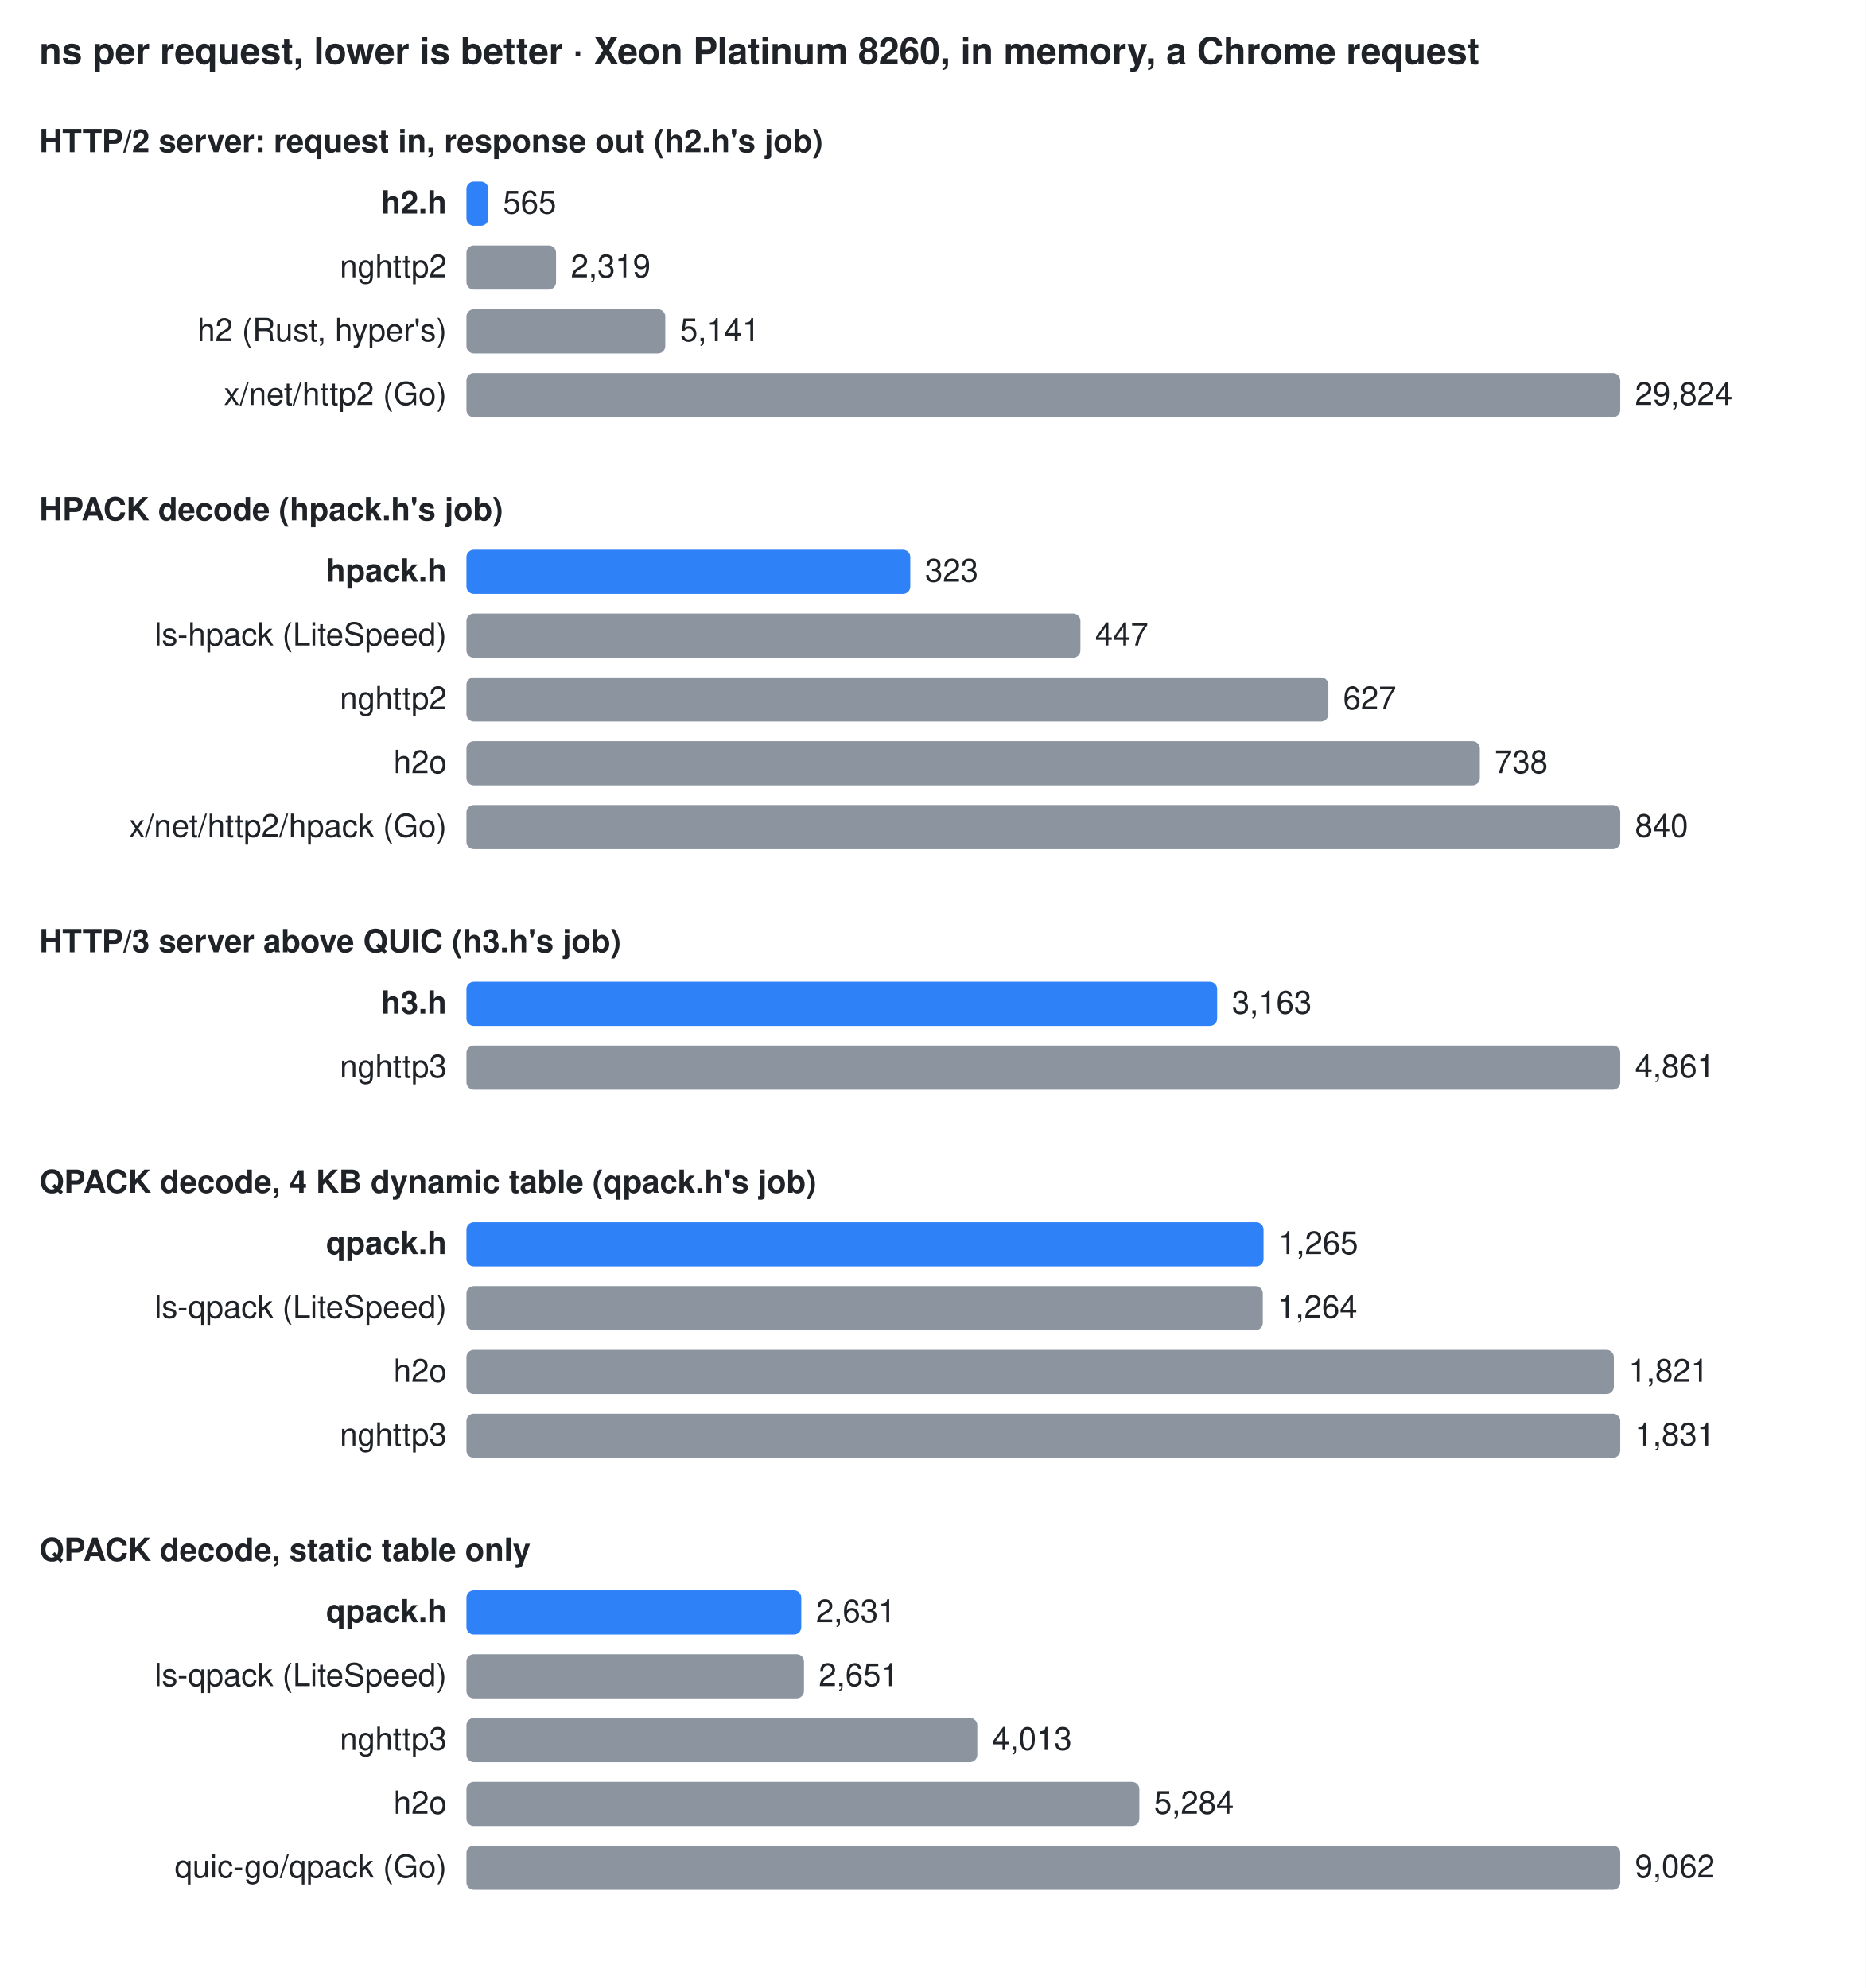
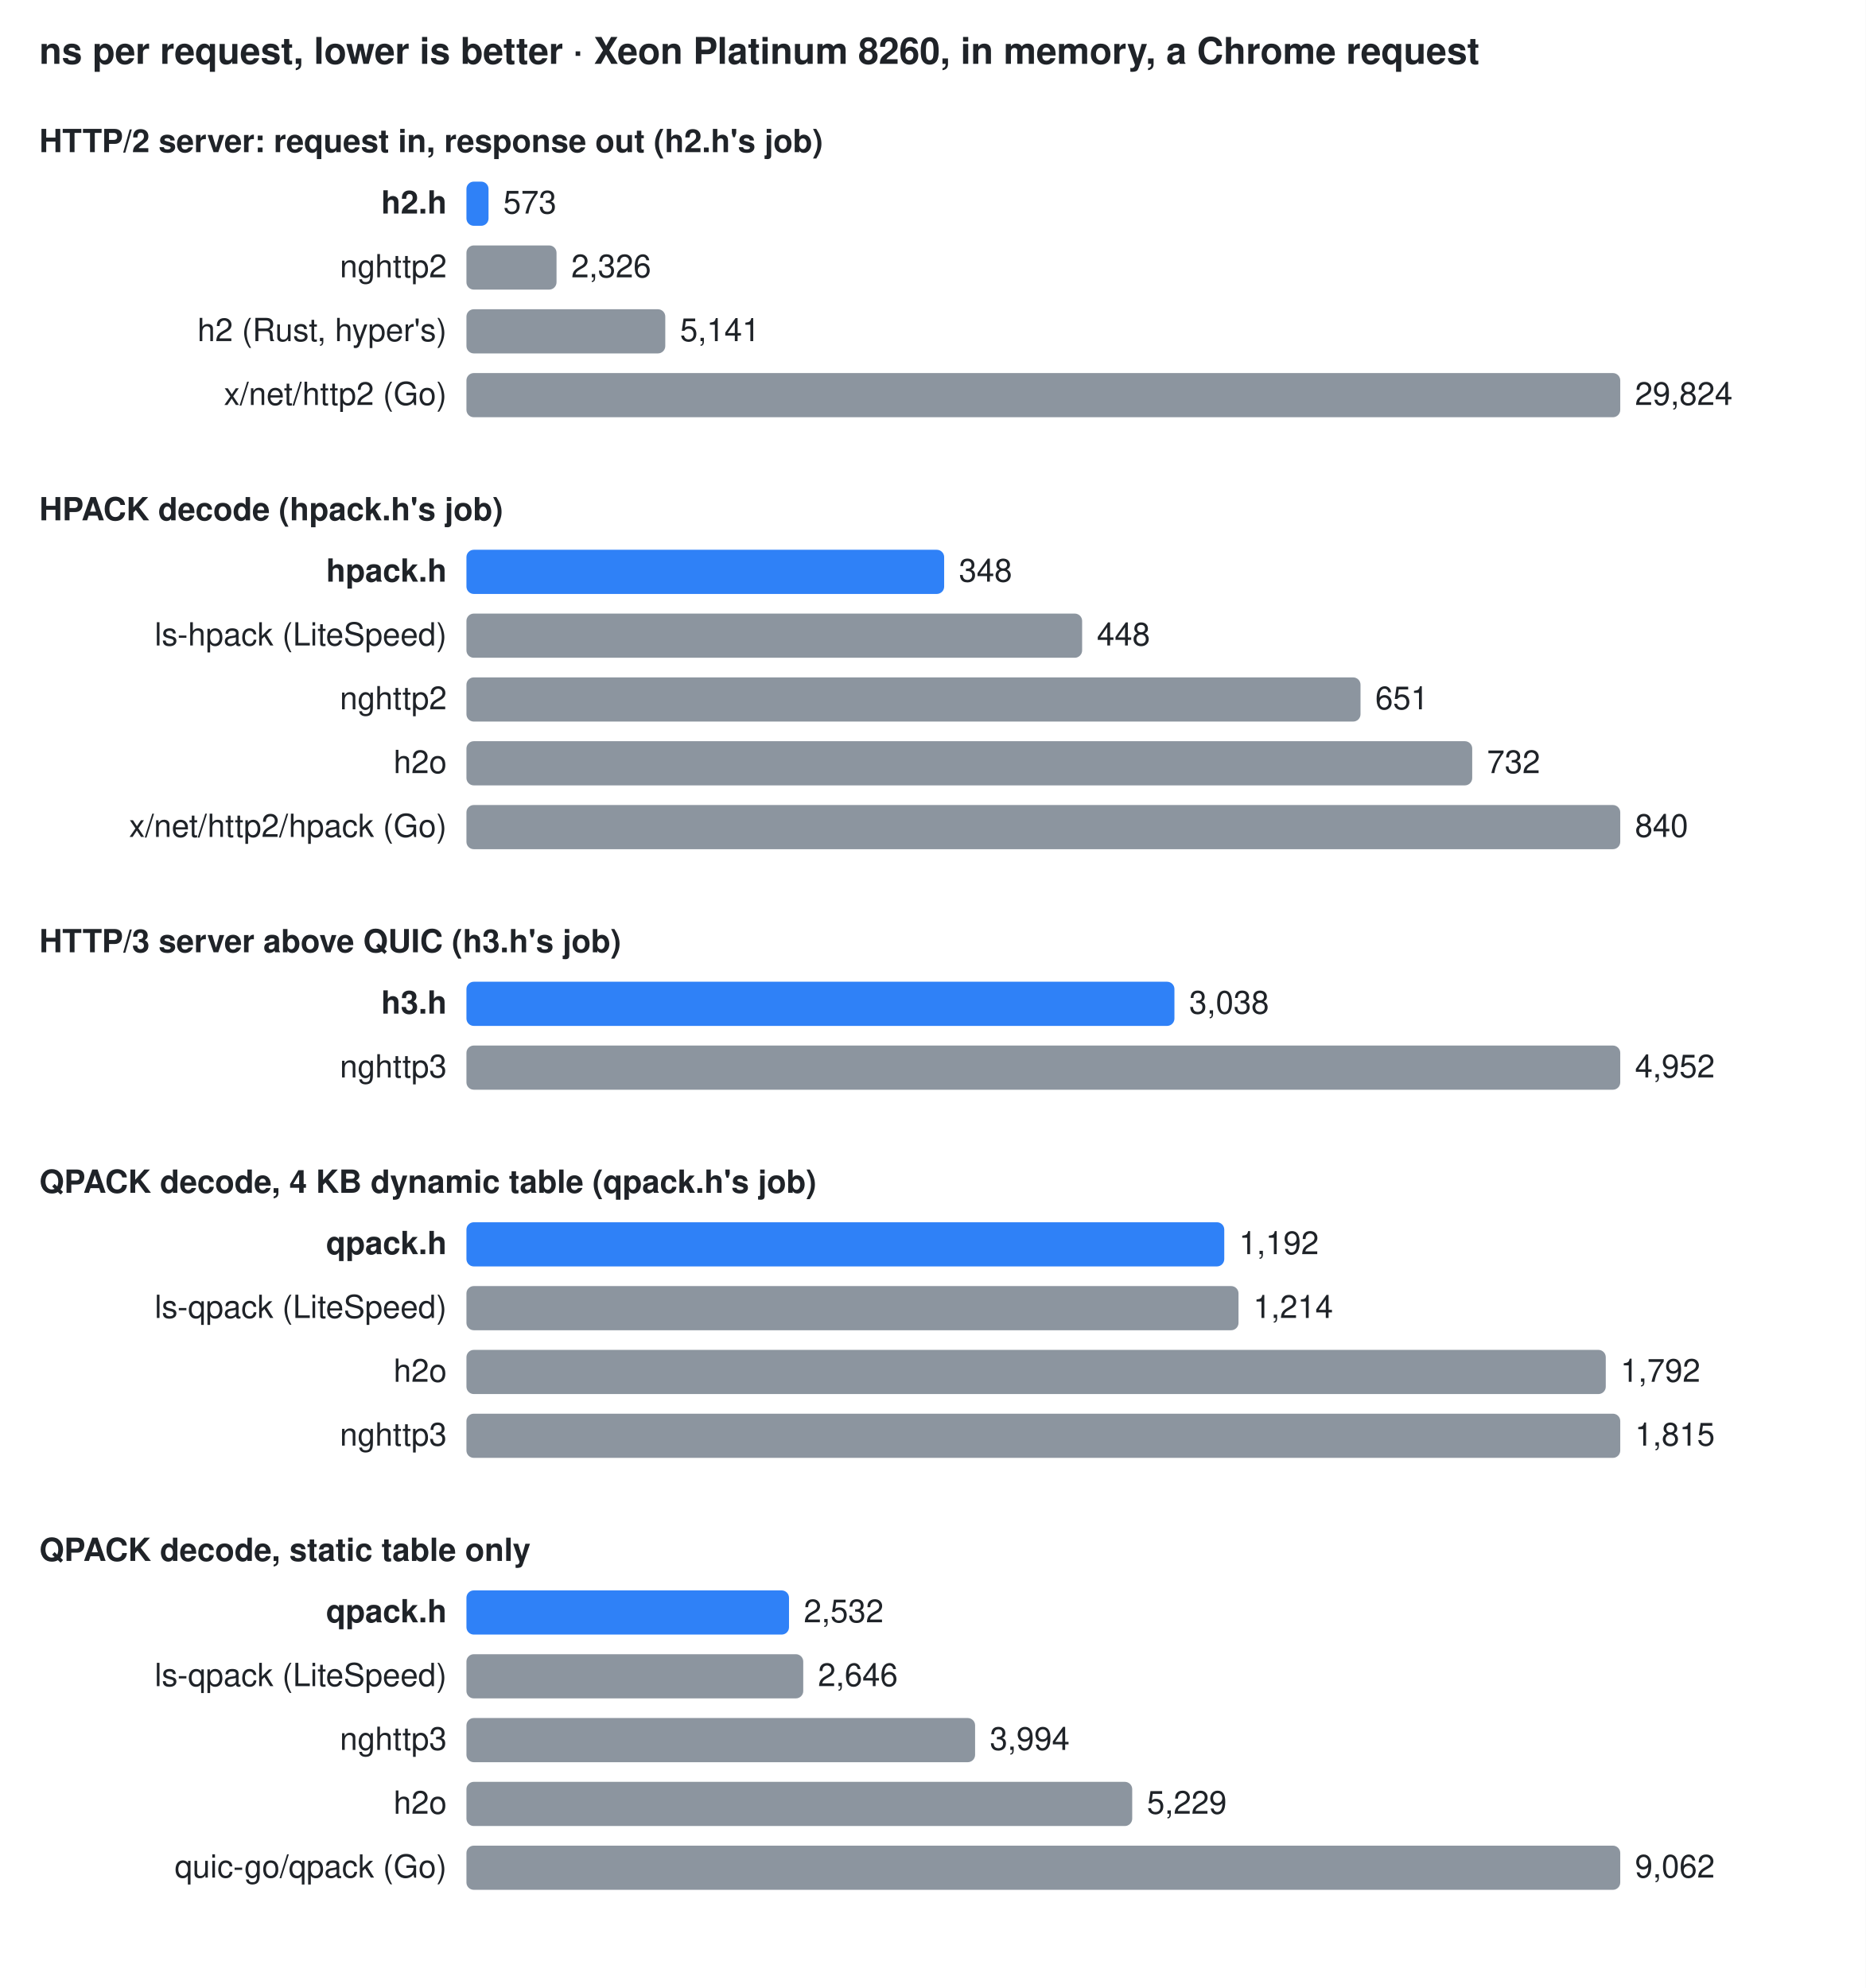
<svg xmlns="http://www.w3.org/2000/svg" width="760" height="810" viewBox="0 0 760 810" font-family="-apple-system,Segoe UI,Helvetica,Arial,sans-serif" font-size="13">
  <rect width="760" height="810" fill="#ffffff" />
  <text x="16" y="26" font-size="15" font-weight="600" fill="#1f2328">ns per request, lower is better · Xeon Platinum 8260, in memory, a Chrome request</text>
  <text x="16" y="62" font-weight="600" fill="#1f2328">HTTP/2 server: request in, response out (h2.h's job)</text>
  <text x="182" y="87" text-anchor="end" fill="#1f2328" font-weight="600">h2.h</text>
-   <rect x="190" y="74" width="8.9" height="18" rx="3" fill="#2f81f7" />
-   <text x="204.9" y="87" fill="#1f2328">565</text>
+   <rect x="190" y="74" width="9.0" height="18" rx="3" fill="#2f81f7" />
+   <text x="205.0" y="87" fill="#1f2328">573</text>
  <text x="182" y="113" text-anchor="end" fill="#1f2328">nghttp2</text>
-   <rect x="190" y="100" width="36.5" height="18" rx="3" fill="#8c959f" />
-   <text x="232.5" y="113" fill="#1f2328">2,319</text>
+   <rect x="190" y="100" width="36.7" height="18" rx="3" fill="#8c959f" />
+   <text x="232.7" y="113" fill="#1f2328">2,326</text>
  <text x="182" y="139" text-anchor="end" fill="#1f2328">h2 (Rust, hyper's)</text>
  <rect x="190" y="126" width="81.0" height="18" rx="3" fill="#8c959f" />
  <text x="277.0" y="139" fill="#1f2328">5,141</text>
  <text x="182" y="165" text-anchor="end" fill="#1f2328">x/net/http2 (Go)</text>
  <rect x="190" y="152" width="470.0" height="18" rx="3" fill="#8c959f" />
  <text x="666.0" y="165" fill="#1f2328">29,824</text>
  <text x="16" y="212" font-weight="600" fill="#1f2328">HPACK decode (hpack.h's job)</text>
  <text x="182" y="237" text-anchor="end" fill="#1f2328" font-weight="600">hpack.h</text>
-   <rect x="190" y="224" width="180.8" height="18" rx="3" fill="#2f81f7" />
-   <text x="376.8" y="237" fill="#1f2328">323</text>
+   <rect x="190" y="224" width="194.6" height="18" rx="3" fill="#2f81f7" />
+   <text x="390.6" y="237" fill="#1f2328">348</text>
  <text x="182" y="263" text-anchor="end" fill="#1f2328">ls-hpack (LiteSpeed)</text>
-   <rect x="190" y="250" width="250.1" height="18" rx="3" fill="#8c959f" />
-   <text x="446.1" y="263" fill="#1f2328">447</text>
+   <rect x="190" y="250" width="250.8" height="18" rx="3" fill="#8c959f" />
+   <text x="446.8" y="263" fill="#1f2328">448</text>
  <text x="182" y="289" text-anchor="end" fill="#1f2328">nghttp2</text>
-   <rect x="190" y="276" width="351.1" height="18" rx="3" fill="#8c959f" />
-   <text x="547.1" y="289" fill="#1f2328">627</text>
+   <rect x="190" y="276" width="364.2" height="18" rx="3" fill="#8c959f" />
+   <text x="560.2" y="289" fill="#1f2328">651</text>
  <text x="182" y="315" text-anchor="end" fill="#1f2328">h2o</text>
-   <rect x="190" y="302" width="412.8" height="18" rx="3" fill="#8c959f" />
-   <text x="608.8" y="315" fill="#1f2328">738</text>
+   <rect x="190" y="302" width="409.7" height="18" rx="3" fill="#8c959f" />
+   <text x="605.7" y="315" fill="#1f2328">732</text>
  <text x="182" y="341" text-anchor="end" fill="#1f2328">x/net/http2/hpack (Go)</text>
  <rect x="190" y="328" width="470.0" height="18" rx="3" fill="#8c959f" />
  <text x="666.0" y="341" fill="#1f2328">840</text>
  <text x="16" y="388" font-weight="600" fill="#1f2328">HTTP/3 server above QUIC (h3.h's job)</text>
  <text x="182" y="413" text-anchor="end" fill="#1f2328" font-weight="600">h3.h</text>
-   <rect x="190" y="400" width="305.8" height="18" rx="3" fill="#2f81f7" />
-   <text x="501.8" y="413" fill="#1f2328">3,163</text>
+   <rect x="190" y="400" width="288.4" height="18" rx="3" fill="#2f81f7" />
+   <text x="484.4" y="413" fill="#1f2328">3,038</text>
  <text x="182" y="439" text-anchor="end" fill="#1f2328">nghttp3</text>
  <rect x="190" y="426" width="470.0" height="18" rx="3" fill="#8c959f" />
-   <text x="666.0" y="439" fill="#1f2328">4,861</text>
+   <text x="666.0" y="439" fill="#1f2328">4,952</text>
  <text x="16" y="486" font-weight="600" fill="#1f2328">QPACK decode, 4 KB dynamic table (qpack.h's job)</text>
  <text x="182" y="511" text-anchor="end" fill="#1f2328" font-weight="600">qpack.h</text>
-   <rect x="190" y="498" width="324.7" height="18" rx="3" fill="#2f81f7" />
-   <text x="520.7" y="511" fill="#1f2328">1,265</text>
+   <rect x="190" y="498" width="308.7" height="18" rx="3" fill="#2f81f7" />
+   <text x="504.7" y="511" fill="#1f2328">1,192</text>
  <text x="182" y="537" text-anchor="end" fill="#1f2328">ls-qpack (LiteSpeed)</text>
-   <rect x="190" y="524" width="324.4" height="18" rx="3" fill="#8c959f" />
-   <text x="520.4" y="537" fill="#1f2328">1,264</text>
+   <rect x="190" y="524" width="314.5" height="18" rx="3" fill="#8c959f" />
+   <text x="510.5" y="537" fill="#1f2328">1,214</text>
  <text x="182" y="563" text-anchor="end" fill="#1f2328">h2o</text>
-   <rect x="190" y="550" width="467.4" height="18" rx="3" fill="#8c959f" />
-   <text x="663.4" y="563" fill="#1f2328">1,821</text>
+   <rect x="190" y="550" width="464.1" height="18" rx="3" fill="#8c959f" />
+   <text x="660.1" y="563" fill="#1f2328">1,792</text>
  <text x="182" y="589" text-anchor="end" fill="#1f2328">nghttp3</text>
  <rect x="190" y="576" width="470.0" height="18" rx="3" fill="#8c959f" />
-   <text x="666.0" y="589" fill="#1f2328">1,831</text>
+   <text x="666.0" y="589" fill="#1f2328">1,815</text>
  <text x="16" y="636" font-weight="600" fill="#1f2328">QPACK decode, static table only</text>
  <text x="182" y="661" text-anchor="end" fill="#1f2328" font-weight="600">qpack.h</text>
-   <rect x="190" y="648" width="136.4" height="18" rx="3" fill="#2f81f7" />
-   <text x="332.4" y="661" fill="#1f2328">2,631</text>
+   <rect x="190" y="648" width="131.4" height="18" rx="3" fill="#2f81f7" />
+   <text x="327.4" y="661" fill="#1f2328">2,532</text>
  <text x="182" y="687" text-anchor="end" fill="#1f2328">ls-qpack (LiteSpeed)</text>
-   <rect x="190" y="674" width="137.5" height="18" rx="3" fill="#8c959f" />
-   <text x="333.5" y="687" fill="#1f2328">2,651</text>
+   <rect x="190" y="674" width="137.2" height="18" rx="3" fill="#8c959f" />
+   <text x="333.2" y="687" fill="#1f2328">2,646</text>
  <text x="182" y="713" text-anchor="end" fill="#1f2328">nghttp3</text>
-   <rect x="190" y="700" width="208.1" height="18" rx="3" fill="#8c959f" />
-   <text x="404.1" y="713" fill="#1f2328">4,013</text>
+   <rect x="190" y="700" width="207.2" height="18" rx="3" fill="#8c959f" />
+   <text x="403.2" y="713" fill="#1f2328">3,994</text>
  <text x="182" y="739" text-anchor="end" fill="#1f2328">h2o</text>
-   <rect x="190" y="726" width="274.1" height="18" rx="3" fill="#8c959f" />
-   <text x="470.1" y="739" fill="#1f2328">5,284</text>
+   <rect x="190" y="726" width="271.2" height="18" rx="3" fill="#8c959f" />
+   <text x="467.2" y="739" fill="#1f2328">5,229</text>
  <text x="182" y="765" text-anchor="end" fill="#1f2328">quic-go/qpack (Go)</text>
  <rect x="190" y="752" width="470.0" height="18" rx="3" fill="#8c959f" />
  <text x="666.0" y="765" fill="#1f2328">9,062</text>
</svg>
